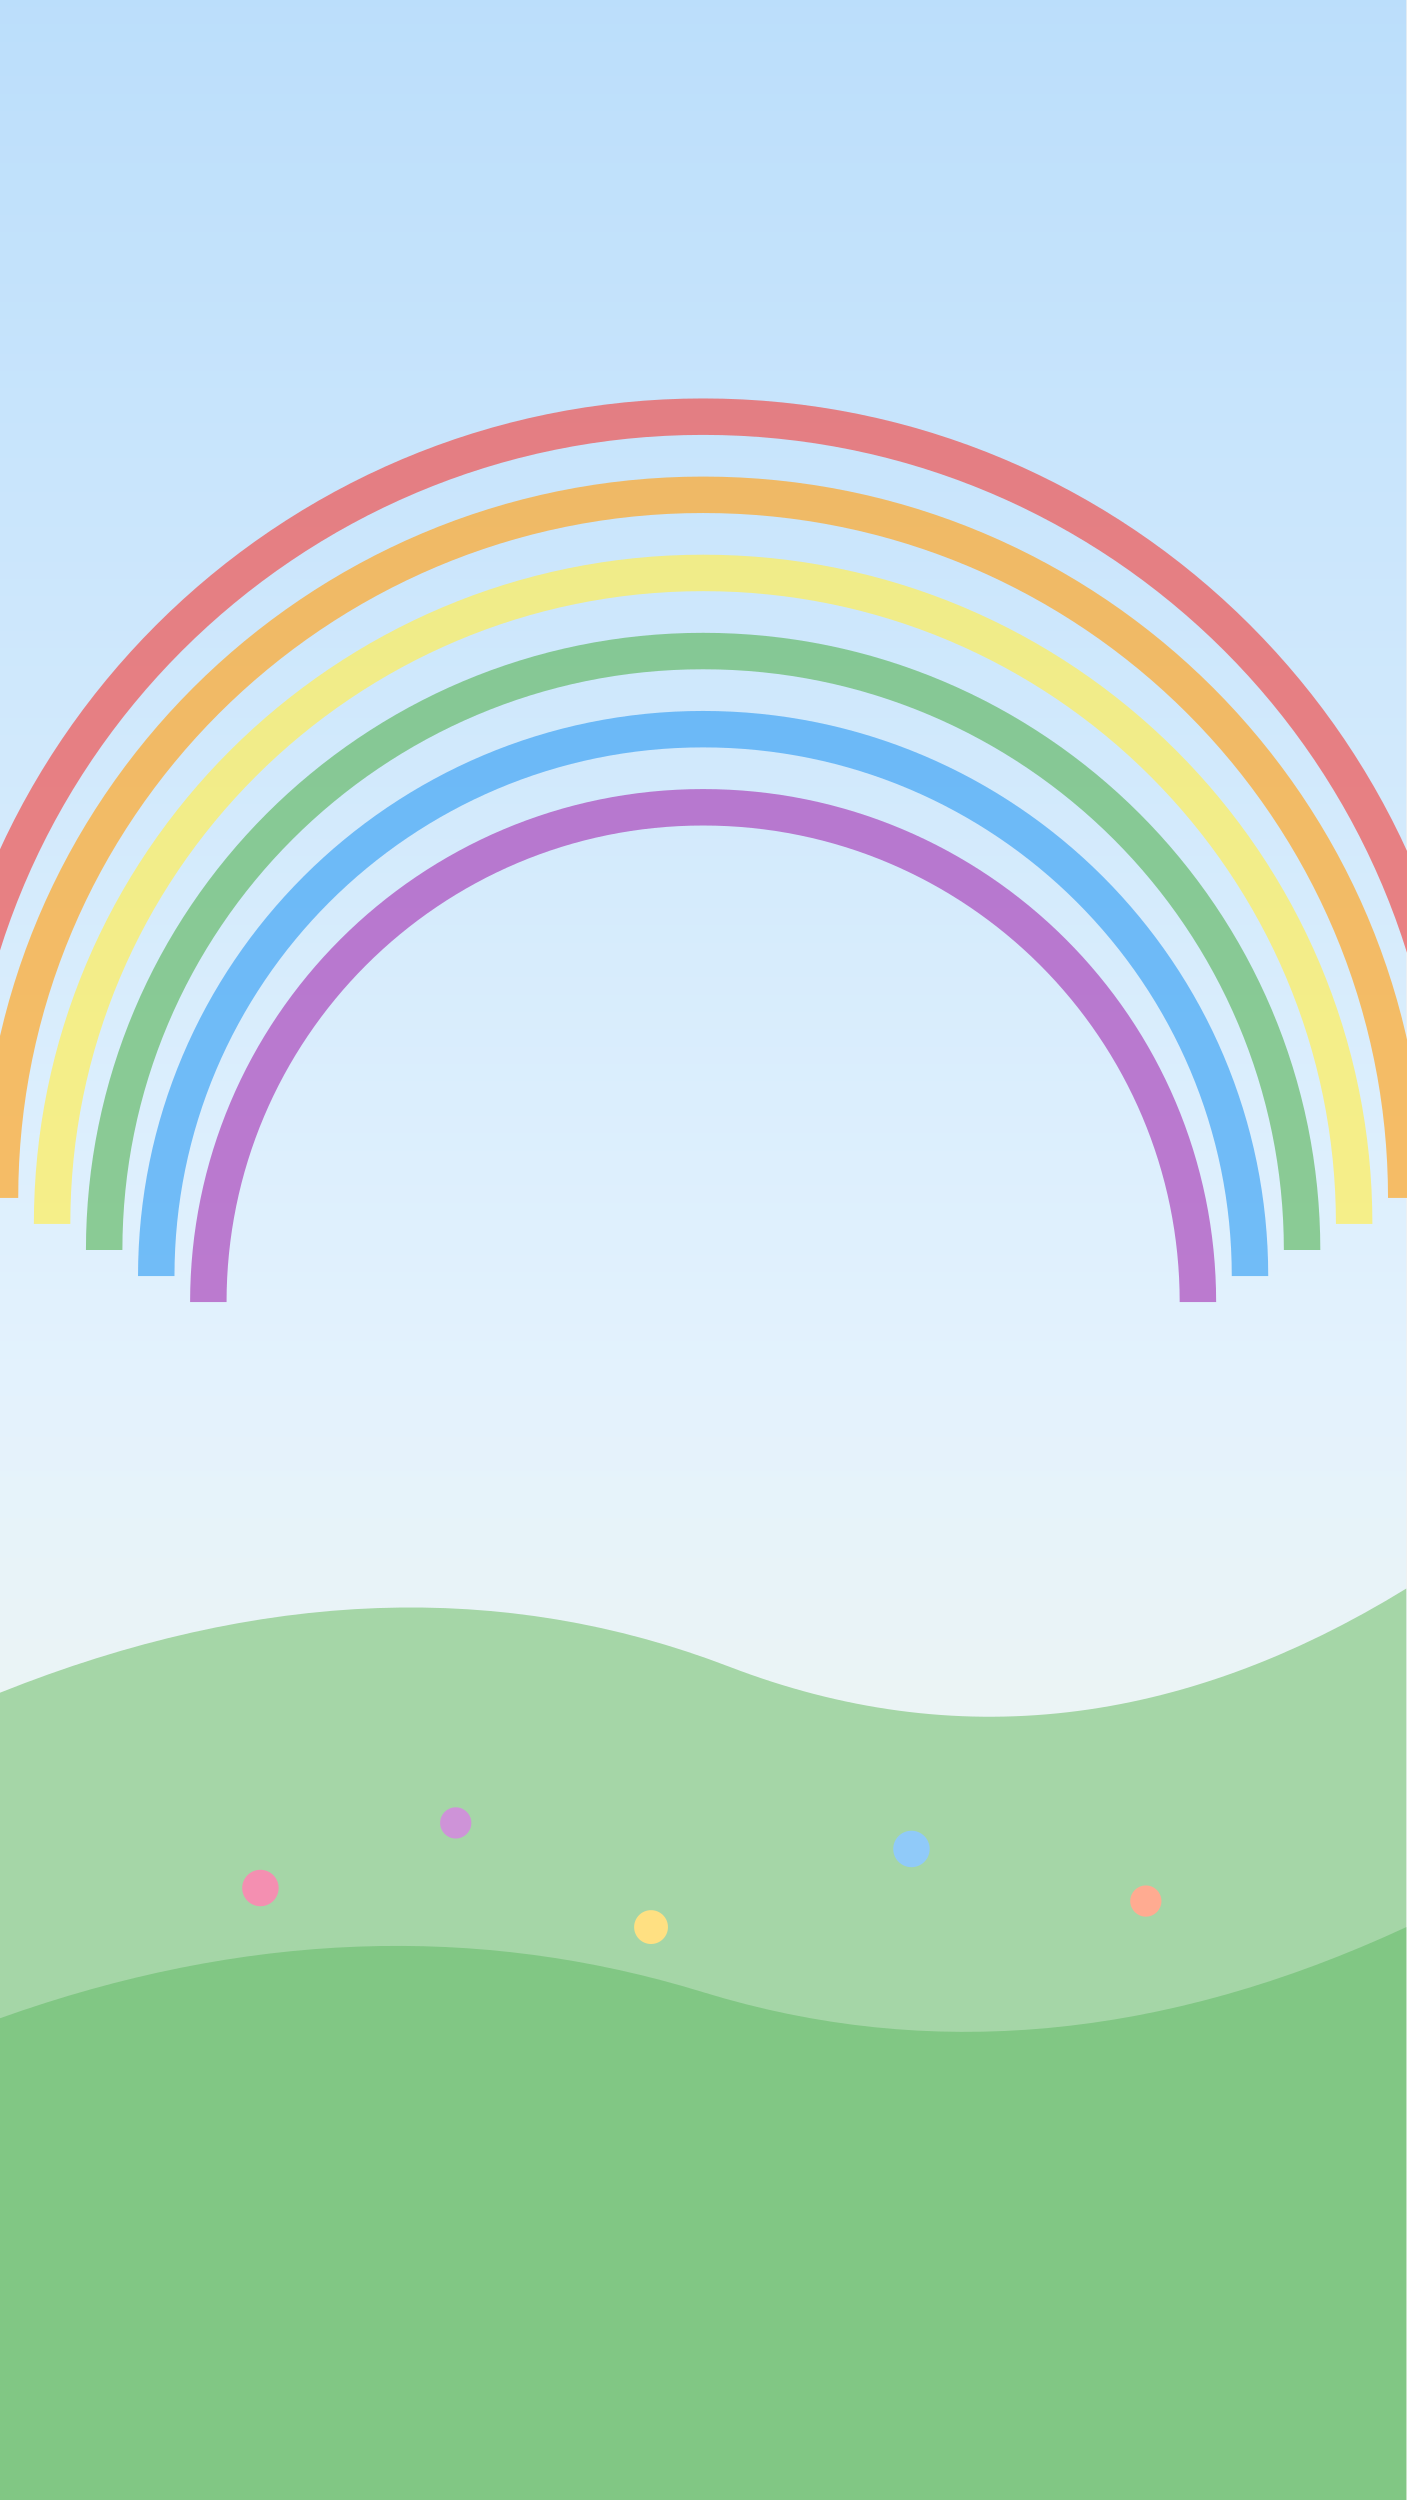
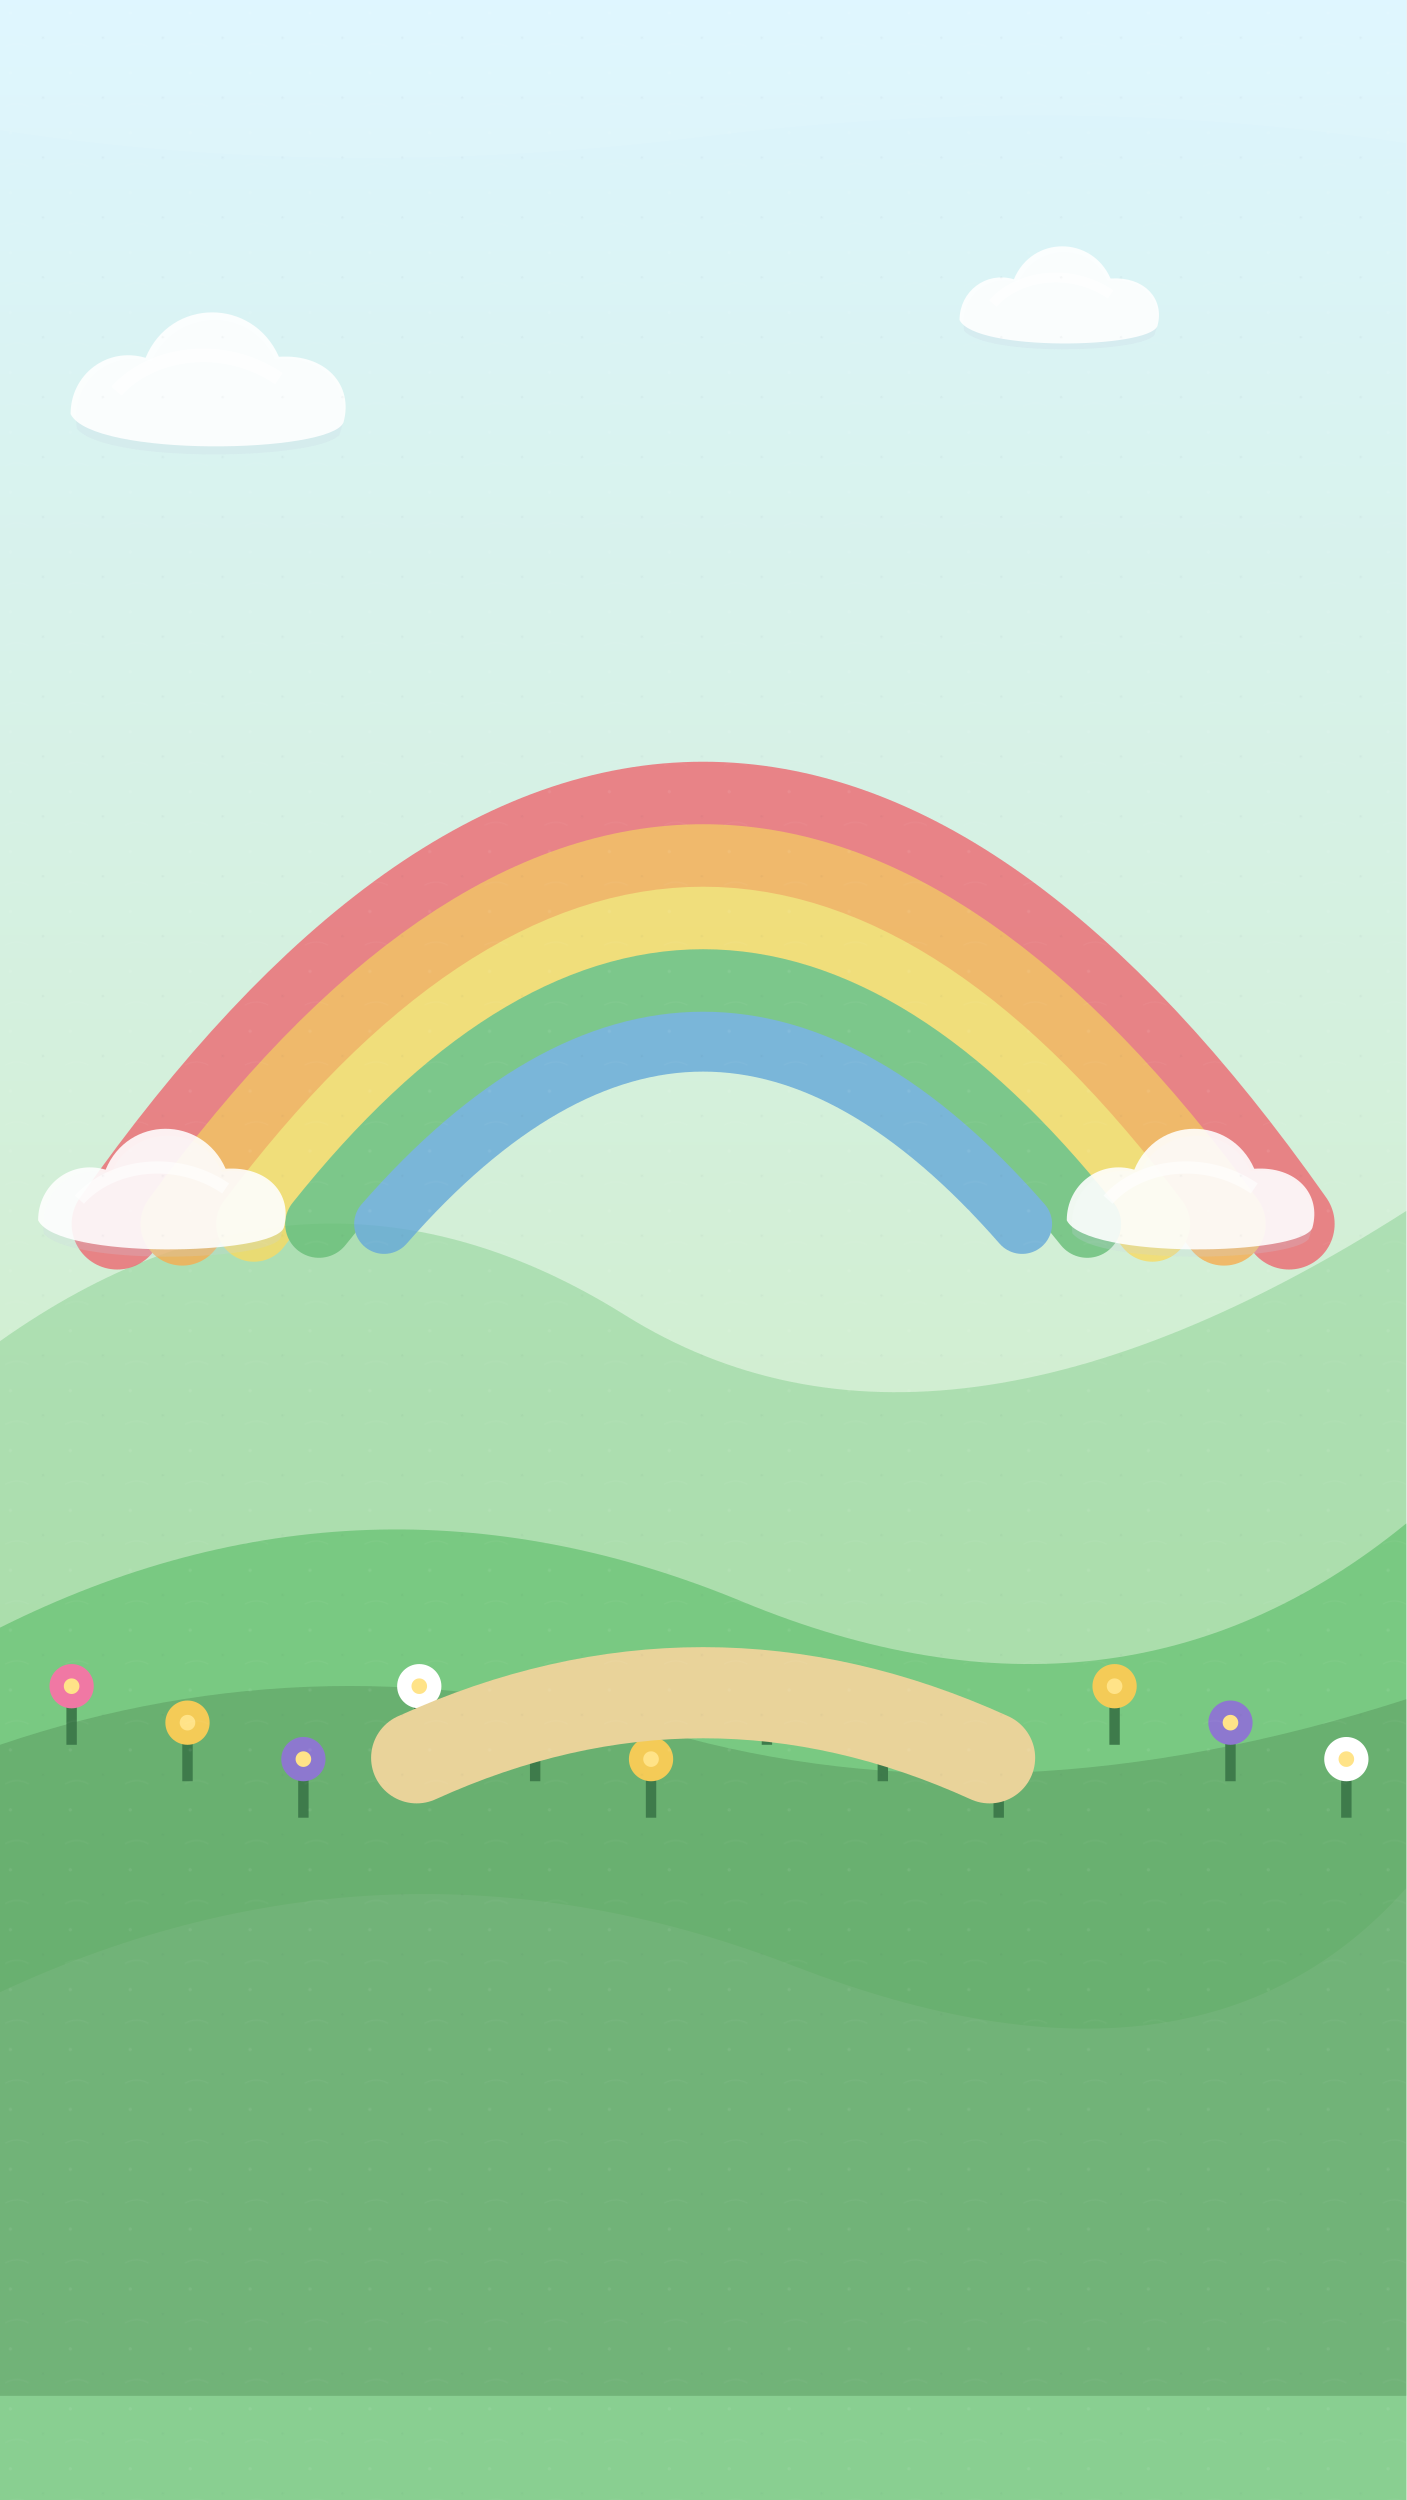
<svg xmlns="http://www.w3.org/2000/svg" width="1080" height="1920" viewBox="0 0 1080 1920">
  <defs>
-     <linearGradient id="rm" x1="0" y1="0" x2="0" y2="1">
-       <stop offset="0%" stop-color="#BBDEFB" />
-       <stop offset="55%" stop-color="#E3F2FD" />
-       <stop offset="100%" stop-color="#FFF8E1" />
+     <linearGradient id="rainbow_meadow_sky" x1="0" y1="0" x2="0" y2="1">
+       <stop offset="0" stop-color="#DDF5FF" />
+       <stop offset="1" stop-color="#C8E9AD" />
    </linearGradient>
+     <linearGradient id="rainbow_meadow_shine" x1="0" y1="0" x2="1" y2="1">
+       <stop offset="0" stop-color="#FFFFFF" stop-opacity=".45" />
+       <stop offset=".55" stop-color="#FFFFFF" stop-opacity=".05" />
+       <stop offset="1" stop-color="#1E2440" stop-opacity=".12" />
+     </linearGradient>
+     <radialGradient id="rainbow_meadow_glow">
+       <stop offset="0" stop-color="#FFFFFF" stop-opacity=".72" />
+       <stop offset="1" stop-color="#FFFFFF" stop-opacity="0" />
+     </radialGradient>
+     <pattern id="rainbow_meadow_grain" width="46" height="46" patternUnits="userSpaceOnUse">
+       <circle cx="8" cy="10" r="1.3" fill="#FFFFFF" opacity=".12" />
+       <circle cx="33" cy="29" r="1" fill="#24304A" opacity=".06" />
+       <path d="M4 36 Q13 31 22 36" fill="none" stroke="#FFFFFF" stroke-width="1" opacity=".07" />
+     </pattern>
  </defs>
-   <rect width="1080" height="1920" fill="url(#rm)" />
-   <path d="M-40 900 A580 580 0 0 1 1120 900" fill="none" stroke="#EF5350" stroke-width="28" opacity="0.7" />
-   <path d="M0 920 A540 540 0 0 1 1080 920" fill="none" stroke="#FFA726" stroke-width="28" opacity="0.7" />
-   <path d="M40 940 A500 500 0 0 1 1040 940" fill="none" stroke="#FFEE58" stroke-width="28" opacity="0.7" />
-   <path d="M80 960 A460 460 0 0 1 1000 960" fill="none" stroke="#66BB6A" stroke-width="28" opacity="0.7" />
-   <path d="M120 980 A420 420 0 0 1 960 980" fill="none" stroke="#42A5F5" stroke-width="28" opacity="0.7" />
-   <path d="M160 1000 A380 380 0 0 1 920 1000" fill="none" stroke="#AB47BC" stroke-width="28" opacity="0.7" />
-   <path d="M0 1300 Q300 1180 560 1280 T1080 1220 L1080 1920 L0 1920 Z" fill="#A5D6A7" opacity="1.0" />
-   <path d="M0 1550 Q280 1450 540 1530 T1080 1480 L1080 1920 L0 1920 Z" fill="#81C784" opacity="1.0" />
-   <circle cx="200" cy="1450" r="14" fill="#F48FB1" />
-   <circle cx="350" cy="1400" r="12" fill="#CE93D8" />
-   <circle cx="500" cy="1480" r="13" fill="#FFE082" />
-   <circle cx="700" cy="1420" r="14" fill="#90CAF9" />
-   <circle cx="880" cy="1460" r="12" fill="#FFAB91" />
+   <rect width="1080" height="1920" fill="url(#rainbow_meadow_sky)" />
+   <g transform="translate(155.0 310.0) scale(0.8)">
+     <path d="M-120 24 C-126-22-88-52-48-40 C-28-90 46-96 70-42 C118-48 148-12 132 30            C112 54-92 58-120 24Z" fill="#C7D2E2" opacity=".22" />
+     <path d="M-126 10 C-126-28-91-55-54-44 C-30-102 49-102 74-45            C119-48 146-18 136 18 C124 48-105 52-126 10Z" fill="#FFFFFF" opacity=".88" />
+     <path d="M-82-12 C-48-50 21-60 74-24" fill="none" stroke="#FFFFFF" stroke-width="13" opacity=".6" />
+   </g>
+   <g transform="translate(810.0 240.0) scale(0.58)">
+     <path d="M-120 24 C-126-22-88-52-48-40 C-28-90 46-96 70-42 C118-48 148-12 132 30            C112 54-92 58-120 24Z" fill="#C7D2E2" opacity=".22" />
+     <path d="M-126 10 C-126-28-91-55-54-44 C-30-102 49-102 74-45            C119-48 146-18 136 18 C124 48-105 52-126 10Z" fill="#FFFFFF" opacity=".88" />
+     <path d="M-82-12 C-48-50 21-60 74-24" fill="none" stroke="#FFFFFF" stroke-width="13" opacity=".6" />
+   </g>
+   <path d="M0 1030 Q240 860 480 1010 T1080 930 V1920 H0Z" fill="#79C982" opacity=".42" />
+   <path d="M0 1250 Q280 1110 570 1230 T1080 1170 V1920 H0Z" fill="#79C982" />
+   <path d="M0 1530 Q300 1390 610 1510 T1080 1450 V1920 H0Z" fill="#FFFFFF" opacity=".12" />
+   <g fill="none" stroke-linecap="round" opacity=".82">
+     <path d="M90 940 Q540 300 990 940" stroke="#EB6B73" stroke-width="70" />
+     <path d="M140 940 Q540 390 940 940" stroke="#F5AD52" stroke-width="64" />
+     <path d="M195 940 Q540 480 885 940" stroke="#F6DA65" stroke-width="58" />
+     <path d="M245 940 Q540 570 835 940" stroke="#69BE79" stroke-width="52" />
+     <path d="M295 940 Q540 660 785 940" stroke="#67A9D8" stroke-width="46" />
+   </g>
+   <g transform="translate(120.0 930.0) scale(0.72)">
+     <path d="M-120 24 C-126-22-88-52-48-40 C-28-90 46-96 70-42 C118-48 148-12 132 30            C112 54-92 58-120 24Z" fill="#C7D2E2" opacity=".22" />
+     <path d="M-126 10 C-126-28-91-55-54-44 C-30-102 49-102 74-45            C119-48 146-18 136 18 C124 48-105 52-126 10Z" fill="#FFFFFF" opacity=".88" />
+     <path d="M-82-12 C-48-50 21-60 74-24" fill="none" stroke="#FFFFFF" stroke-width="13" opacity=".6" />
+   </g>
+   <g transform="translate(910.0 930.0) scale(0.72)">
+     <path d="M-120 24 C-126-22-88-52-48-40 C-28-90 46-96 70-42 C118-48 148-12 132 30            C112 54-92 58-120 24Z" fill="#C7D2E2" opacity=".22" />
+     <path d="M-126 10 C-126-28-91-55-54-44 C-30-102 49-102 74-45            C119-48 146-18 136 18 C124 48-105 52-126 10Z" fill="#FFFFFF" opacity=".88" />
+     <path d="M-82-12 C-48-50 21-60 74-24" fill="none" stroke="#FFFFFF" stroke-width="13" opacity=".6" />
+   </g>
+   <g transform="translate(0 1250)">
+     <path d="M0 90 Q250 5 510 80 T1080 55 V590 H0Z" fill="#57945C" opacity=".48" />
+     <path d="M55 90 v-42" stroke="#3E7B4B" stroke-width="8" />
+     <circle cx="55" cy="45" r="17" fill="#F078A4" />
+     <circle cx="55" cy="45" r="6" fill="#FFE388" />
+     <path d="M144 118 v-42" stroke="#3E7B4B" stroke-width="8" />
+     <circle cx="144" cy="73" r="17" fill="#F4CB57" />
+     <circle cx="144" cy="73" r="6" fill="#FFE388" />
+     <path d="M233 146 v-42" stroke="#3E7B4B" stroke-width="8" />
+     <circle cx="233" cy="101" r="17" fill="#8D78CF" />
+     <circle cx="233" cy="101" r="6" fill="#FFE388" />
+     <path d="M322 90 v-42" stroke="#3E7B4B" stroke-width="8" />
+     <circle cx="322" cy="45" r="17" fill="#FFFFFF" />
+     <circle cx="322" cy="45" r="6" fill="#FFE388" />
+     <path d="M411 118 v-42" stroke="#3E7B4B" stroke-width="8" />
+     <circle cx="411" cy="73" r="17" fill="#F078A4" />
+     <circle cx="411" cy="73" r="6" fill="#FFE388" />
+     <path d="M500 146 v-42" stroke="#3E7B4B" stroke-width="8" />
+     <circle cx="500" cy="101" r="17" fill="#F4CB57" />
+     <circle cx="500" cy="101" r="6" fill="#FFE388" />
+     <path d="M589 90 v-42" stroke="#3E7B4B" stroke-width="8" />
+     <circle cx="589" cy="45" r="17" fill="#8D78CF" />
+     <circle cx="589" cy="45" r="6" fill="#FFE388" />
+     <path d="M678 118 v-42" stroke="#3E7B4B" stroke-width="8" />
+     <circle cx="678" cy="73" r="17" fill="#FFFFFF" />
+     <circle cx="678" cy="73" r="6" fill="#FFE388" />
+     <path d="M767 146 v-42" stroke="#3E7B4B" stroke-width="8" />
+     <circle cx="767" cy="101" r="17" fill="#F078A4" />
+     <circle cx="767" cy="101" r="6" fill="#FFE388" />
+     <path d="M856 90 v-42" stroke="#3E7B4B" stroke-width="8" />
+     <circle cx="856" cy="45" r="17" fill="#F4CB57" />
+     <circle cx="856" cy="45" r="6" fill="#FFE388" />
+     <path d="M945 118 v-42" stroke="#3E7B4B" stroke-width="8" />
+     <circle cx="945" cy="73" r="17" fill="#8D78CF" />
+     <circle cx="945" cy="73" r="6" fill="#FFE388" />
+     <path d="M1034 146 v-42" stroke="#3E7B4B" stroke-width="8" />
+     <circle cx="1034" cy="101" r="17" fill="#FFFFFF" />
+     <circle cx="1034" cy="101" r="6" fill="#FFE388" />
+   </g>
+   <path d="M320 1350 Q540 1250 760 1350" fill="none" stroke="#E9D39A" stroke-width="70" stroke-linecap="round" />
+   <rect width="1080" height="1920" fill="url(#rainbow_meadow_grain)" opacity=".55" />
+   <path d="M0 0 H1080 V110 Q820 70 540 105 T0 100 Z" fill="#FFFFFF" opacity=".06" />
</svg>
